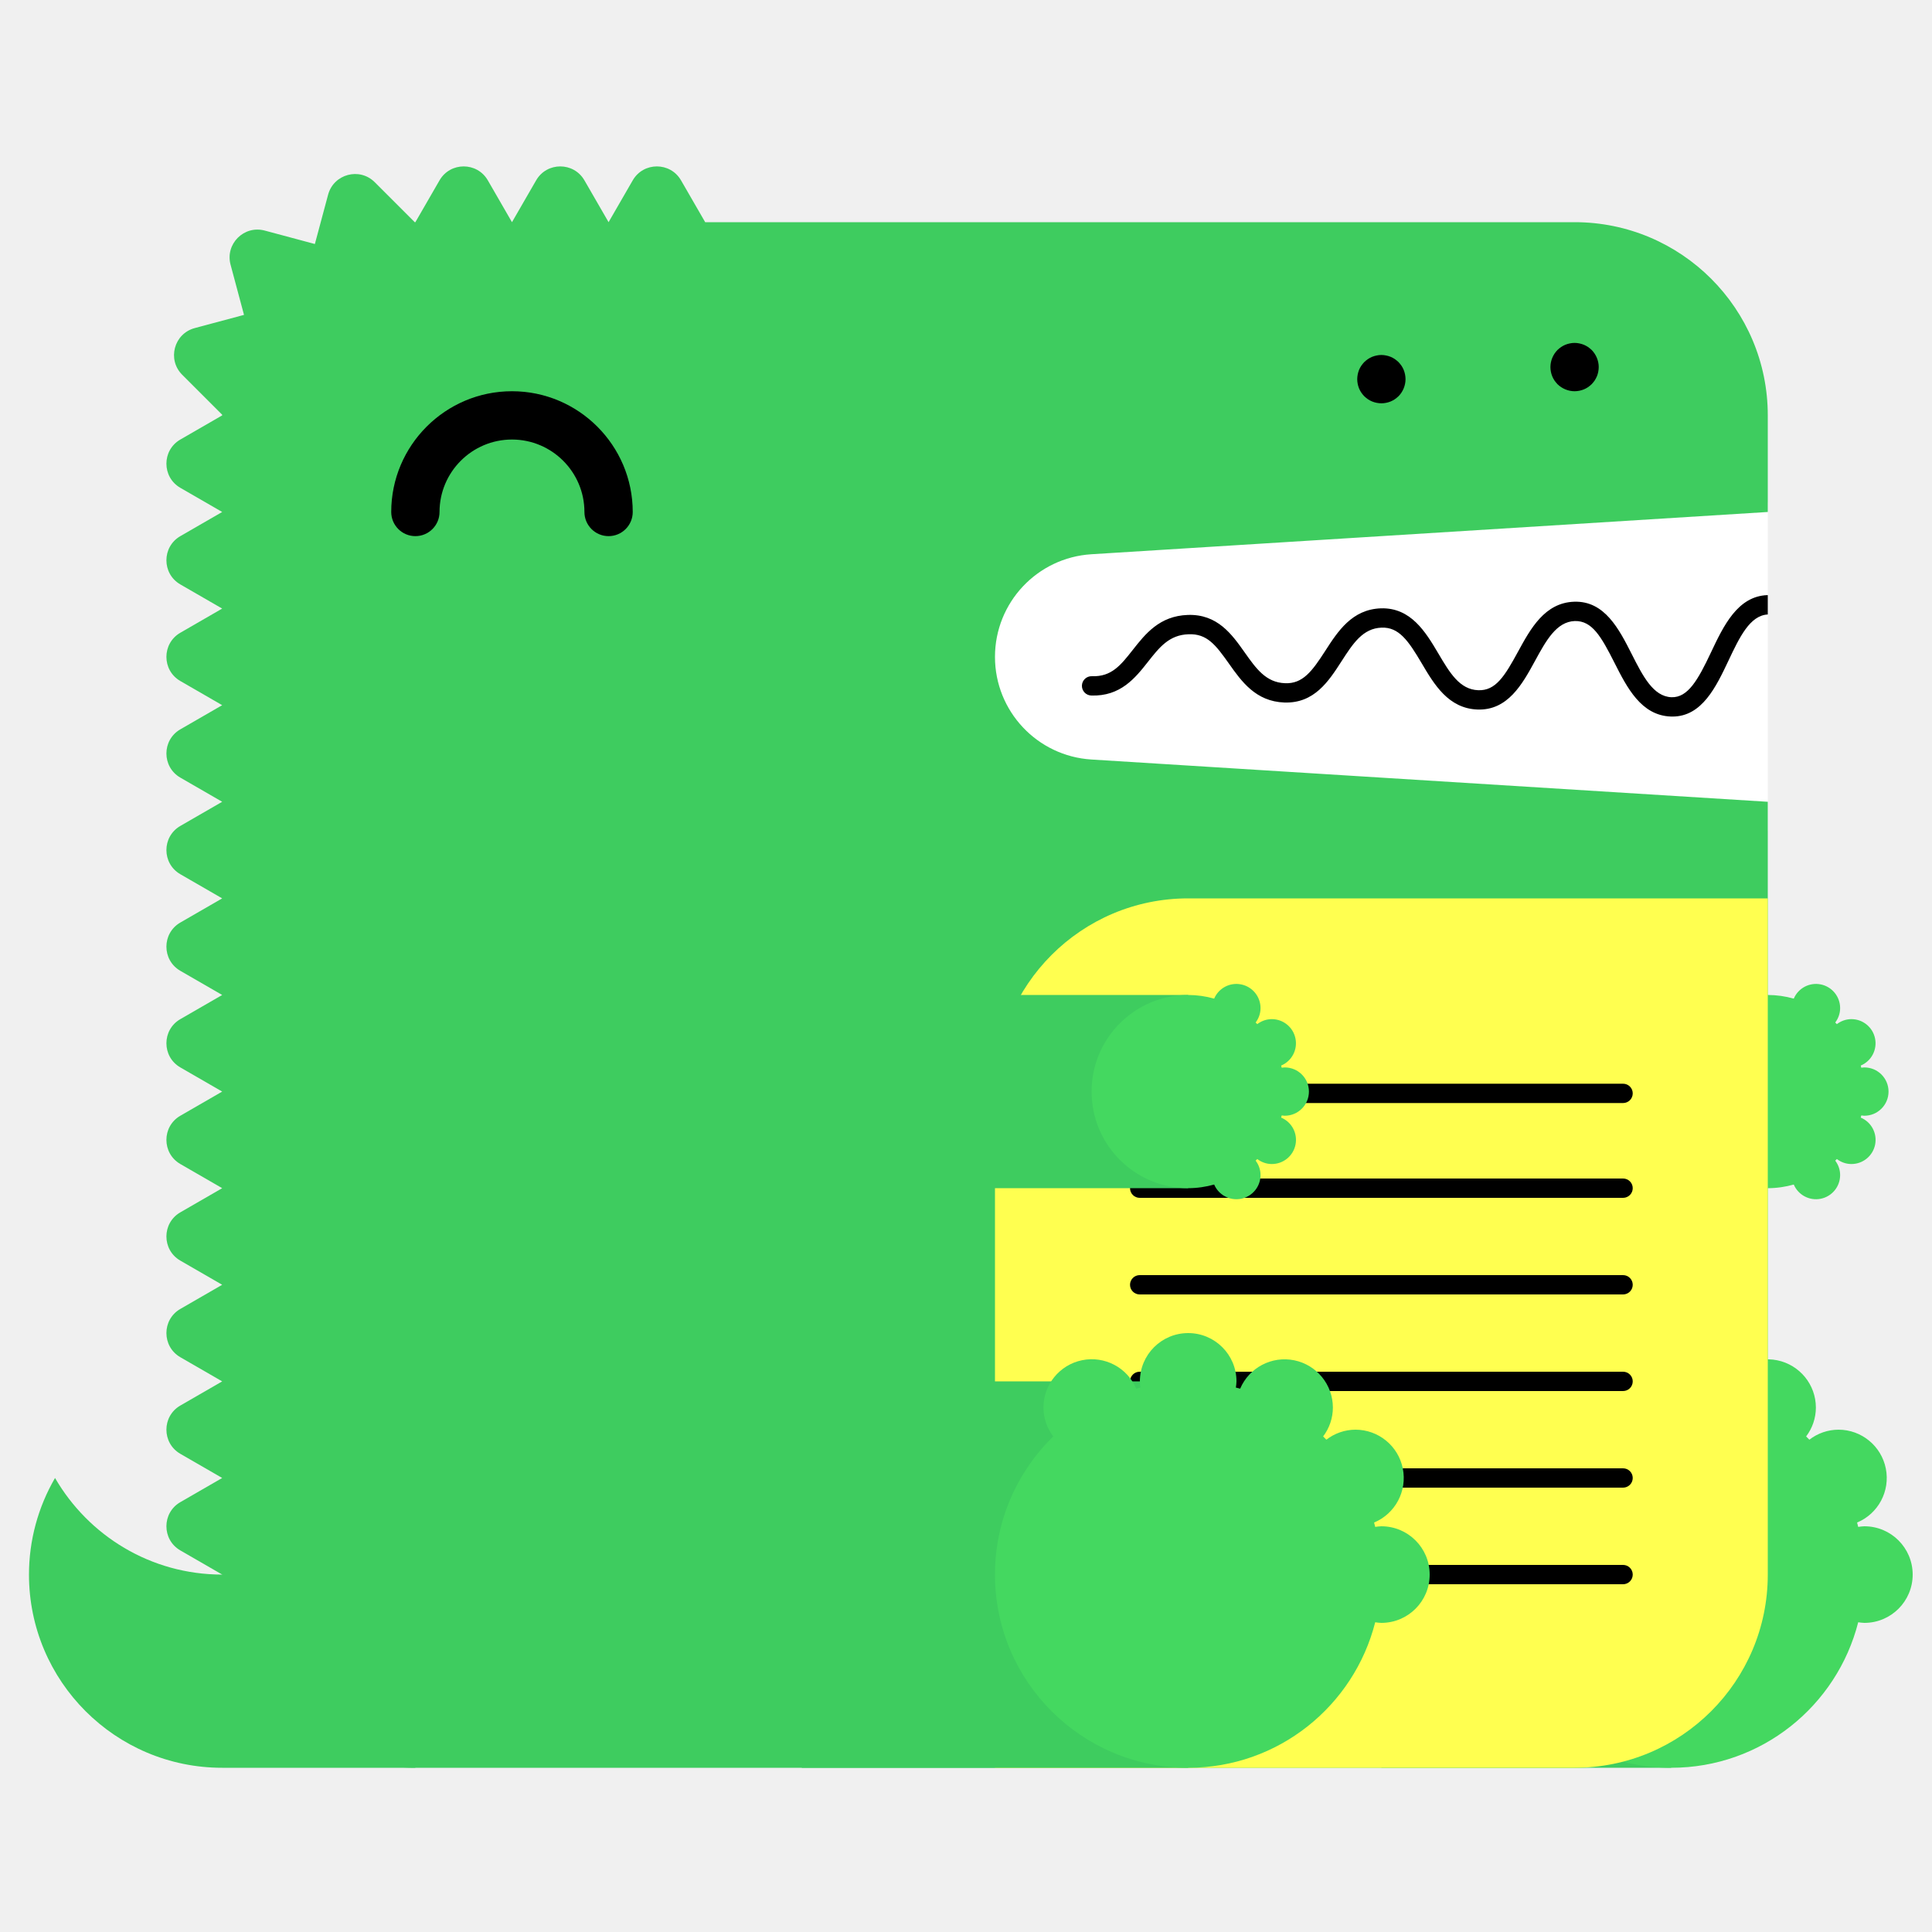
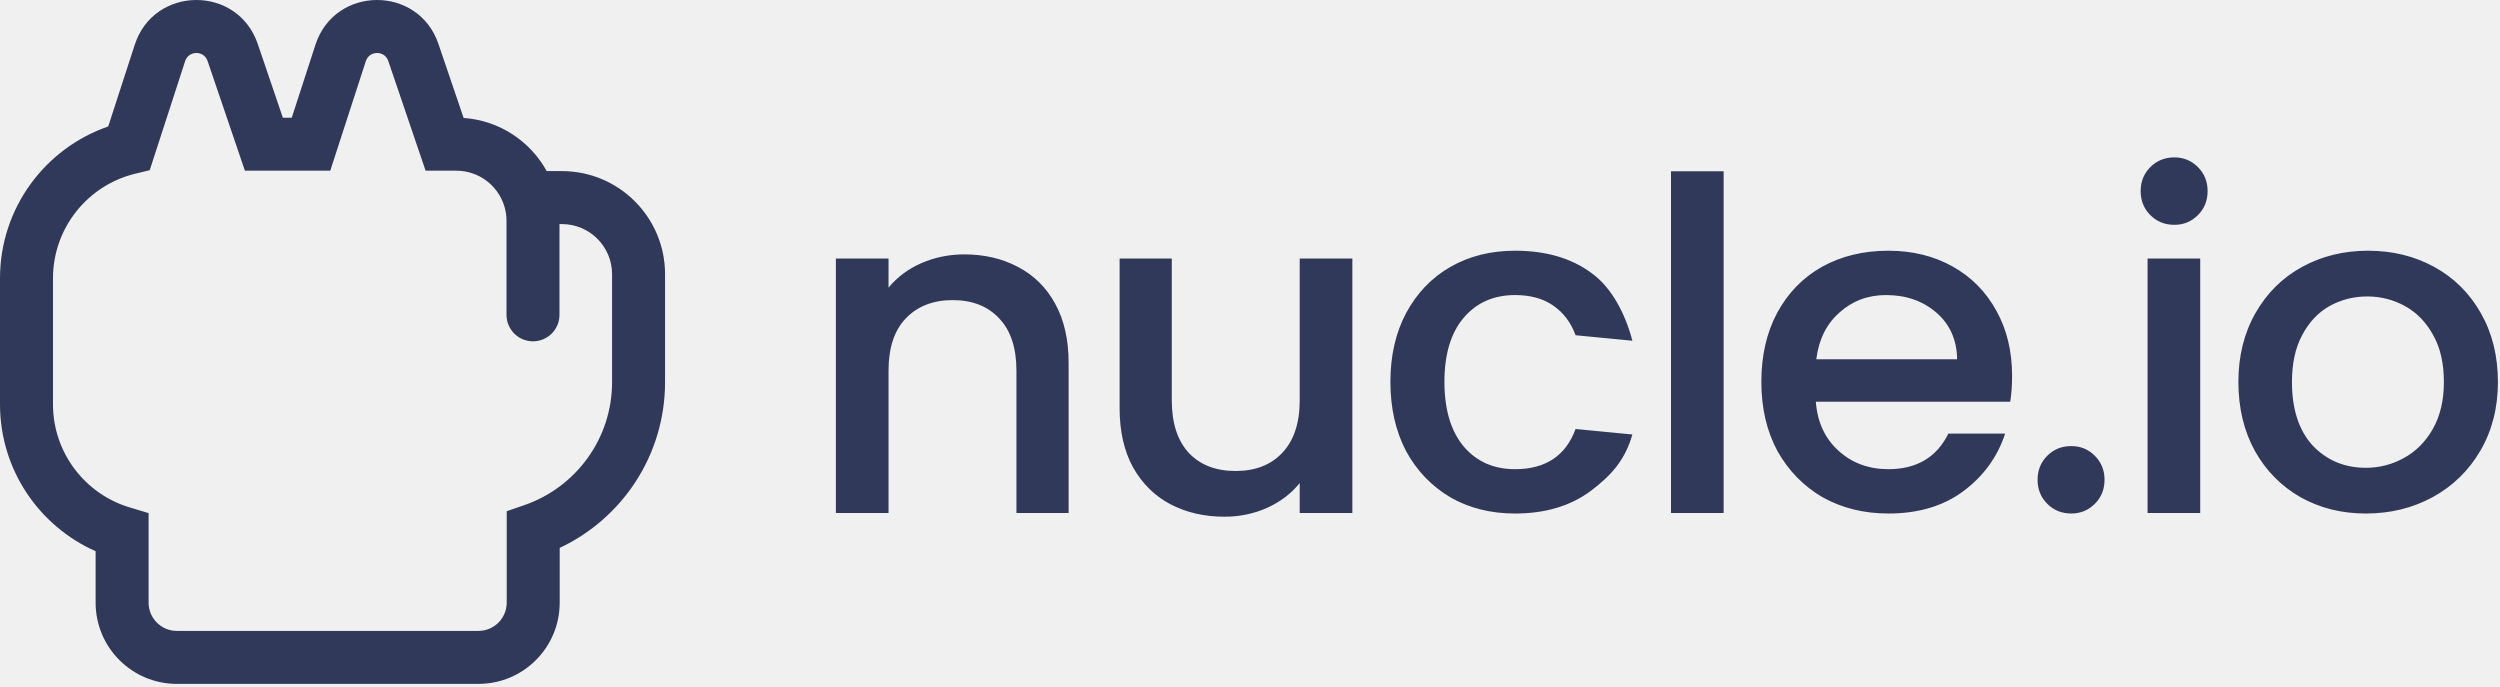
- <svg xmlns="http://www.w3.org/2000/svg" width="200" height="200" viewBox="0 0 200 200">
-   <g fill="none" fill-rule="evenodd">
-     <path fill="#FFF" d="M99 52h84v34H99z" />
-     <path d="M23 163c-7.398 0-13.843-4.027-17.303-10A19.886 19.886 0 0 0 3 163c0 11.046 8.954 20 20 20h20v-20H23z" fill="#3ECC5F" />
-     <path d="M112.98 57.376L183 53V43c0-11.046-8.954-20-20-20H73l-2.5-4.33c-1.112-1.925-3.889-1.925-5 0L63 23l-2.5-4.33c-1.111-1.925-3.889-1.925-5 0L53 23l-2.5-4.33c-1.111-1.925-3.889-1.925-5 0L43 23c-.022 0-.042.003-.065.003l-4.142-4.141c-1.57-1.571-4.252-.853-4.828 1.294l-1.369 5.104-5.192-1.392c-2.148-.575-4.111 1.389-3.535 3.536l1.39 5.193-5.102 1.367c-2.148.576-2.867 3.259-1.296 4.83l4.142 4.142c0 .021-.003.042-.003.064l-4.33 2.5c-1.925 1.111-1.925 3.889 0 5L23 53l-4.33 2.5c-1.925 1.111-1.925 3.889 0 5L23 63l-4.33 2.5c-1.925 1.111-1.925 3.889 0 5L23 73l-4.33 2.5c-1.925 1.111-1.925 3.889 0 5L23 83l-4.33 2.5c-1.925 1.111-1.925 3.889 0 5L23 93l-4.33 2.5c-1.925 1.111-1.925 3.889 0 5L23 103l-4.33 2.5c-1.925 1.111-1.925 3.889 0 5L23 113l-4.33 2.5c-1.925 1.111-1.925 3.889 0 5L23 123l-4.33 2.5c-1.925 1.111-1.925 3.889 0 5L23 133l-4.33 2.5c-1.925 1.111-1.925 3.889 0 5L23 143l-4.33 2.5c-1.925 1.111-1.925 3.889 0 5L23 153l-4.33 2.5c-1.925 1.111-1.925 3.889 0 5L23 163c0 11.046 8.954 20 20 20h120c11.046 0 20-8.954 20-20V83l-70.02-4.376A10.645 10.645 0 0 1 103 68c0-5.621 4.37-10.273 9.98-10.624" fill="#3ECC5F" />
-     <path fill="#3ECC5F" d="M143 183h30v-40h-30z" />
-     <path d="M193 158c-.219 0-.428.037-.639.064-.038-.15-.074-.301-.116-.451A5 5 0 0 0 190.32 148a4.96 4.96 0 0 0-3.016 1.036 26.531 26.531 0 0 0-.335-.336 4.955 4.955 0 0 0 1.011-2.987 5 5 0 0 0-9.599-1.959c-.148-.042-.297-.077-.445-.115.027-.211.064-.42.064-.639a5 5 0 0 0-5-5 5 5 0 0 0-5 5c0 .219.037.428.064.639-.148.038-.297.073-.445.115a4.998 4.998 0 0 0-9.599 1.959c0 1.125.384 2.151 1.011 2.987-3.717 3.632-6.031 8.693-6.031 14.3 0 11.046 8.954 20 20 20 9.339 0 17.16-6.41 19.361-15.064.211.027.42.064.639.064a5 5 0 0 0 5-5 5 5 0 0 0-5-5" fill="#44D860" />
-     <path fill="#3ECC5F" d="M153 123h30v-20h-30z" />
-     <path d="M193 115.5a2.5 2.5 0 1 0 0-5c-.109 0-.214.019-.319.032-.02-.075-.037-.15-.058-.225a2.501 2.501 0 0 0-.963-4.807c-.569 0-1.088.197-1.508.518a6.653 6.653 0 0 0-.168-.168c.314-.417.506-.931.506-1.494a2.5 2.5 0 0 0-4.8-.979A9.987 9.987 0 0 0 183 103c-5.522 0-10 4.478-10 10s4.478 10 10 10c.934 0 1.833-.138 2.69-.377a2.5 2.5 0 0 0 4.8-.979c0-.563-.192-1.077-.506-1.494.057-.055.113-.111.168-.168.42.321.939.518 1.508.518a2.5 2.5 0 0 0 .963-4.807c.021-.074.038-.15.058-.225.105.013.21.032.319.032" fill="#44D860" />
-     <path d="M63 55.5a2.5 2.5 0 0 1-2.5-2.5c0-4.136-3.364-7.5-7.5-7.5s-7.5 3.364-7.5 7.5a2.5 2.5 0 1 1-5 0c0-6.893 5.607-12.5 12.5-12.5S65.5 46.107 65.5 53a2.5 2.5 0 0 1-2.5 2.5" fill="#000" />
-     <path d="M103 183h60c11.046 0 20-8.954 20-20V93h-60c-11.046 0-20 8.954-20 20v70z" fill="#FFFF50" />
-     <path d="M168.02 124h-50.04a1 1 0 1 1 0-2h50.04a1 1 0 1 1 0 2m0 20h-50.04a1 1 0 1 1 0-2h50.04a1 1 0 1 1 0 2m0 20h-50.04a1 1 0 1 1 0-2h50.04a1 1 0 1 1 0 2m0-49.814h-50.04a1 1 0 1 1 0-2h50.04a1 1 0 1 1 0 2m0 19.814h-50.04a1 1 0 1 1 0-2h50.04a1 1 0 1 1 0 2m0 20h-50.04a1 1 0 1 1 0-2h50.04a1 1 0 1 1 0 2M183 61.611c-.012 0-.022-.006-.034-.005-3.09.105-4.552 3.196-5.842 5.923-1.346 2.85-2.387 4.703-4.093 4.647-1.889-.068-2.969-2.202-4.113-4.46-1.314-2.594-2.814-5.536-5.963-5.426-3.046.104-4.513 2.794-5.807 5.167-1.377 2.528-2.314 4.065-4.121 3.994-1.927-.07-2.951-1.805-4.136-3.813-1.321-2.236-2.848-4.75-5.936-4.664-2.994.103-4.465 2.385-5.763 4.4-1.373 2.13-2.335 3.428-4.165 3.351-1.973-.07-2.992-1.51-4.171-3.177-1.324-1.873-2.816-3.993-5.895-3.89-2.928.1-4.399 1.97-5.696 3.618-1.232 1.564-2.194 2.802-4.229 2.724a1 1 0 0 0-.072 2c3.017.101 4.545-1.8 5.872-3.487 1.177-1.496 2.193-2.787 4.193-2.855 1.926-.082 2.829 1.115 4.195 3.045 1.297 1.834 2.769 3.914 5.731 4.021 3.103.104 4.596-2.215 5.918-4.267 1.182-1.834 2.202-3.417 4.15-3.484 1.793-.067 2.769 1.35 4.145 3.681 1.297 2.197 2.766 4.686 5.787 4.796 3.125.108 4.634-2.62 5.949-5.035 1.139-2.088 2.214-4.06 4.119-4.126 1.793-.042 2.728 1.595 4.111 4.33 1.292 2.553 2.757 5.445 5.825 5.556l.169.003c3.064 0 4.518-3.075 5.805-5.794 1.139-2.41 2.217-4.68 4.067-4.773v-2z" fill="#000" />
-     <path fill="#3ECC5F" d="M83 183h40v-40H83z" />
-     <path d="M143 158c-.219 0-.428.037-.639.064-.038-.15-.074-.301-.116-.451A5 5 0 0 0 140.32 148a4.96 4.96 0 0 0-3.016 1.036 26.531 26.531 0 0 0-.335-.336 4.955 4.955 0 0 0 1.011-2.987 5 5 0 0 0-9.599-1.959c-.148-.042-.297-.077-.445-.115.027-.211.064-.42.064-.639a5 5 0 0 0-5-5 5 5 0 0 0-5 5c0 .219.037.428.064.639-.148.038-.297.073-.445.115a4.998 4.998 0 0 0-9.599 1.959c0 1.125.384 2.151 1.011 2.987-3.717 3.632-6.031 8.693-6.031 14.3 0 11.046 8.954 20 20 20 9.339 0 17.16-6.41 19.361-15.064.211.027.42.064.639.064a5 5 0 0 0 5-5 5 5 0 0 0-5-5" fill="#44D860" />
-     <path fill="#3ECC5F" d="M83 123h40v-20H83z" />
-     <path d="M133 115.5a2.5 2.5 0 1 0 0-5c-.109 0-.214.019-.319.032-.02-.075-.037-.15-.058-.225a2.501 2.501 0 0 0-.963-4.807c-.569 0-1.088.197-1.508.518a6.653 6.653 0 0 0-.168-.168c.314-.417.506-.931.506-1.494a2.5 2.5 0 0 0-4.8-.979A9.987 9.987 0 0 0 123 103c-5.522 0-10 4.478-10 10s4.478 10 10 10c.934 0 1.833-.138 2.69-.377a2.5 2.5 0 0 0 4.8-.979c0-.563-.192-1.077-.506-1.494.057-.055.113-.111.168-.168.42.321.939.518 1.508.518a2.5 2.5 0 0 0 .963-4.807c.021-.074.038-.15.058-.225.105.013.21.032.319.032" fill="#44D860" />
-     <path d="M143 41.75c-.16 0-.33-.02-.49-.05a2.52 2.52 0 0 1-.47-.14c-.15-.06-.29-.14-.431-.23-.13-.09-.259-.2-.38-.31-.109-.12-.219-.24-.309-.38s-.17-.28-.231-.43a2.619 2.619 0 0 1-.189-.96c0-.16.02-.33.05-.49.03-.16.08-.31.139-.47.061-.15.141-.29.231-.43.09-.13.2-.26.309-.38.121-.11.25-.22.38-.31.141-.09.281-.17.431-.23.149-.06.31-.11.47-.14.32-.07.65-.07.98 0 .159.03.32.08.47.14.149.06.29.14.43.23.13.09.259.2.38.31.11.12.22.25.31.38.09.14.17.28.23.43.06.16.11.31.14.47.029.16.05.33.05.49 0 .66-.271 1.31-.73 1.77-.121.11-.25.22-.38.31-.14.09-.281.17-.43.23a2.565 2.565 0 0 1-.96.19m20-1.25c-.66 0-1.3-.27-1.771-.73a3.802 3.802 0 0 1-.309-.38c-.09-.14-.17-.28-.231-.43a2.619 2.619 0 0 1-.189-.96c0-.66.27-1.3.729-1.77.121-.11.25-.22.38-.31.141-.09.281-.17.431-.23.149-.06.31-.11.47-.14.32-.07.66-.07.98 0 .159.03.32.08.47.14.149.06.29.14.43.23.13.09.259.2.38.31.459.47.73 1.11.73 1.77 0 .16-.021.33-.05.49-.03.16-.08.32-.14.47-.07.15-.14.29-.23.43-.09.13-.2.26-.31.38-.121.11-.25.22-.38.31-.14.09-.281.17-.43.23a2.565 2.565 0 0 1-.96.19" fill="#000" />
-   </g>
+ <svg xmlns="http://www.w3.org/2000/svg" width="510" height="140" viewBox="0 0 510 140" fill="none">
+   <path fill-rule="evenodd" clip-rule="evenodd" d="M27.485 9.14C31.413 -2.958 48.485 -3.076 52.581 8.965L57.7 24.013H59.517L64.347 9.14C68.275 -2.958 85.347 -3.076 89.443 8.965L94.578 24.06C101.891 24.57 108.174 28.817 111.53 34.904H114.628C126.25 34.904 135.671 44.325 135.671 55.946V77.953C135.671 92.916 126.872 105.812 114.178 111.768V122.94C114.178 132.094 106.757 139.514 97.603 139.514H36.081C26.927 139.514 19.506 132.094 19.506 122.94V112.446C8.019 107.355 0 95.856 0 82.472V56.785C0 42.426 9.23 30.235 22.075 25.8L27.485 9.14ZM102.846 41.947L102.864 42.004C103.164 42.966 103.325 43.99 103.325 45.051V64.224C103.325 67.209 105.745 69.629 108.73 69.629C111.715 69.629 114.134 67.209 114.134 64.224V45.712H114.628C120.28 45.712 124.862 50.294 124.862 55.946V77.953C124.862 89.558 117.406 99.436 107.007 103.031L103.369 104.288V122.94C103.369 126.124 100.787 128.705 97.603 128.705H36.081C32.896 128.705 30.315 126.124 30.315 122.94V104.67L26.46 103.516C17.402 100.804 10.809 92.401 10.809 82.472V56.785C10.809 46.442 17.964 37.756 27.602 35.433L30.541 34.724L37.765 12.478C38.483 10.269 41.6 10.247 42.348 12.446L49.96 34.822H67.372L74.627 12.478C75.345 10.269 78.462 10.247 79.21 12.446L86.822 34.822H93.091C97.652 34.822 101.529 37.809 102.846 41.947ZM443.569 45.864C441.622 45.864 439.989 45.205 438.671 43.885C437.352 42.566 436.692 40.933 436.692 38.986C436.692 37.039 437.352 35.406 438.671 34.087C439.989 32.768 441.622 32.108 443.569 32.108C445.453 32.108 447.055 32.768 448.373 34.087C449.692 35.406 450.352 37.039 450.352 38.986C450.352 40.933 449.692 42.566 448.373 43.885C447.055 45.205 445.453 45.864 443.569 45.864ZM448.845 52.742V104.657H438.105V52.742H448.845ZM351.62 104.657V34.935H340.881V104.657H351.62ZM283.643 77.905C283.643 72.566 284.71 67.887 286.845 63.867C289.043 59.784 292.058 56.643 295.889 54.445C299.72 52.246 304.116 51.147 309.077 51.147C315.358 51.147 320.539 52.655 324.621 55.67C328.766 58.622 331.561 63.982 333.005 69.51L321.418 68.389C320.476 65.814 318.969 63.804 316.896 62.359C314.824 60.914 312.217 60.192 309.077 60.192C304.681 60.192 301.164 61.762 298.527 64.903C295.952 67.981 294.664 72.315 294.664 77.905C294.664 83.496 295.952 87.861 298.527 91.002C301.164 94.142 304.681 95.713 309.077 95.713C315.295 95.713 319.408 92.98 321.418 87.516L333.005 88.636C331.498 93.912 328.672 97 324.527 100.141C320.382 103.219 315.232 104.758 309.077 104.758C304.116 104.758 299.72 103.658 295.889 101.46C292.058 99.199 289.043 96.058 286.845 92.038C284.71 87.955 283.643 83.244 283.643 77.905ZM207.637 54.438C204.434 52.742 200.791 51.894 196.709 51.894C193.632 51.894 190.712 52.491 187.948 53.684C185.248 54.878 183.018 56.542 181.26 58.678V52.742H170.521V104.657H181.26V75.637C181.26 70.989 182.422 67.44 184.745 64.99C187.132 62.478 190.335 61.222 194.354 61.222C198.374 61.222 201.545 62.478 203.869 64.99C206.192 67.44 207.354 70.989 207.354 75.637V104.657H217.999V74.035C217.999 69.325 217.089 65.305 215.267 61.975C213.446 58.646 210.903 56.134 207.637 54.438ZM275.879 104.657V52.742H265.14V81.667C265.14 86.315 263.946 89.896 261.56 92.408C259.236 94.858 256.065 96.083 252.046 96.083C248.026 96.083 244.855 94.858 242.531 92.408C240.207 89.896 239.045 86.315 239.045 81.667V52.742H228.401V83.269C228.401 87.98 229.311 92 231.132 95.329C233.016 98.658 235.56 101.17 238.763 102.866C242.029 104.562 245.702 105.41 249.785 105.41C252.862 105.41 255.751 104.814 258.451 103.62C261.215 102.364 263.444 100.668 265.14 98.532V104.657H275.879ZM410.466 76.68C410.466 78.627 410.341 80.386 410.09 81.957H370.43C370.744 86.102 372.283 89.431 375.046 91.944C377.809 94.456 381.201 95.713 385.22 95.713C390.998 95.713 395.08 93.294 397.466 88.458H409.053C407.483 93.231 404.626 97.157 400.481 100.235C396.399 103.25 391.312 104.758 385.22 104.758C380.259 104.758 375.8 103.658 371.843 101.46C367.949 99.199 364.872 96.058 362.611 92.038C360.413 87.955 359.314 83.244 359.314 77.905C359.314 72.566 360.382 67.887 362.517 63.867C364.715 59.784 367.761 56.643 371.655 54.445C375.611 52.246 380.133 51.147 385.22 51.147C390.118 51.147 394.483 52.215 398.314 54.35C402.145 56.486 405.128 59.501 407.263 63.395C409.399 67.227 410.466 71.655 410.466 76.68ZM399.256 73.288C399.193 69.331 397.78 66.159 395.017 63.772C392.254 61.386 388.831 60.192 384.749 60.192C381.044 60.192 377.872 61.386 375.234 63.772C372.597 66.096 371.027 69.269 370.524 73.288H399.256ZM417.643 102.777C418.962 104.096 420.595 104.756 422.542 104.756C424.426 104.756 426.028 104.096 427.346 102.777C428.665 101.458 429.325 99.825 429.325 97.878C429.325 95.931 428.665 94.298 427.346 92.978C426.028 91.659 424.426 91 422.542 91C420.595 91 418.962 91.659 417.643 92.978C416.325 94.298 415.665 95.931 415.665 97.878C415.665 99.825 416.325 101.458 417.643 102.777ZM469.35 101.46C473.306 103.658 477.734 104.758 482.633 104.758C487.594 104.758 492.116 103.658 496.198 101.46C500.343 99.199 503.608 96.027 505.995 91.944C508.381 87.861 509.575 83.181 509.575 77.905C509.575 72.629 508.413 67.949 506.089 63.867C503.765 59.784 500.594 56.643 496.575 54.445C492.555 52.246 488.065 51.147 483.104 51.147C478.142 51.147 473.652 52.246 469.633 54.445C465.613 56.643 462.442 59.784 460.118 63.867C457.794 67.949 456.632 72.629 456.632 77.905C456.632 83.244 457.763 87.955 460.024 92.038C462.285 96.058 465.393 99.199 469.35 101.46ZM490.357 93.451C487.971 94.77 485.396 95.43 482.633 95.43C478.299 95.43 474.688 93.922 471.799 90.907C468.973 87.83 467.56 83.496 467.56 77.905C467.56 74.136 468.251 70.964 469.633 68.389C471.014 65.751 472.867 63.772 475.19 62.453C477.577 61.134 480.152 60.475 482.915 60.475C485.678 60.475 488.253 61.134 490.64 62.453C493.026 63.772 494.942 65.751 496.386 68.389C497.831 70.964 498.553 74.136 498.553 77.905C498.553 81.674 497.799 84.877 496.292 87.516C494.785 90.154 492.806 92.132 490.357 93.451Z" fill="#303959" />
</svg>
